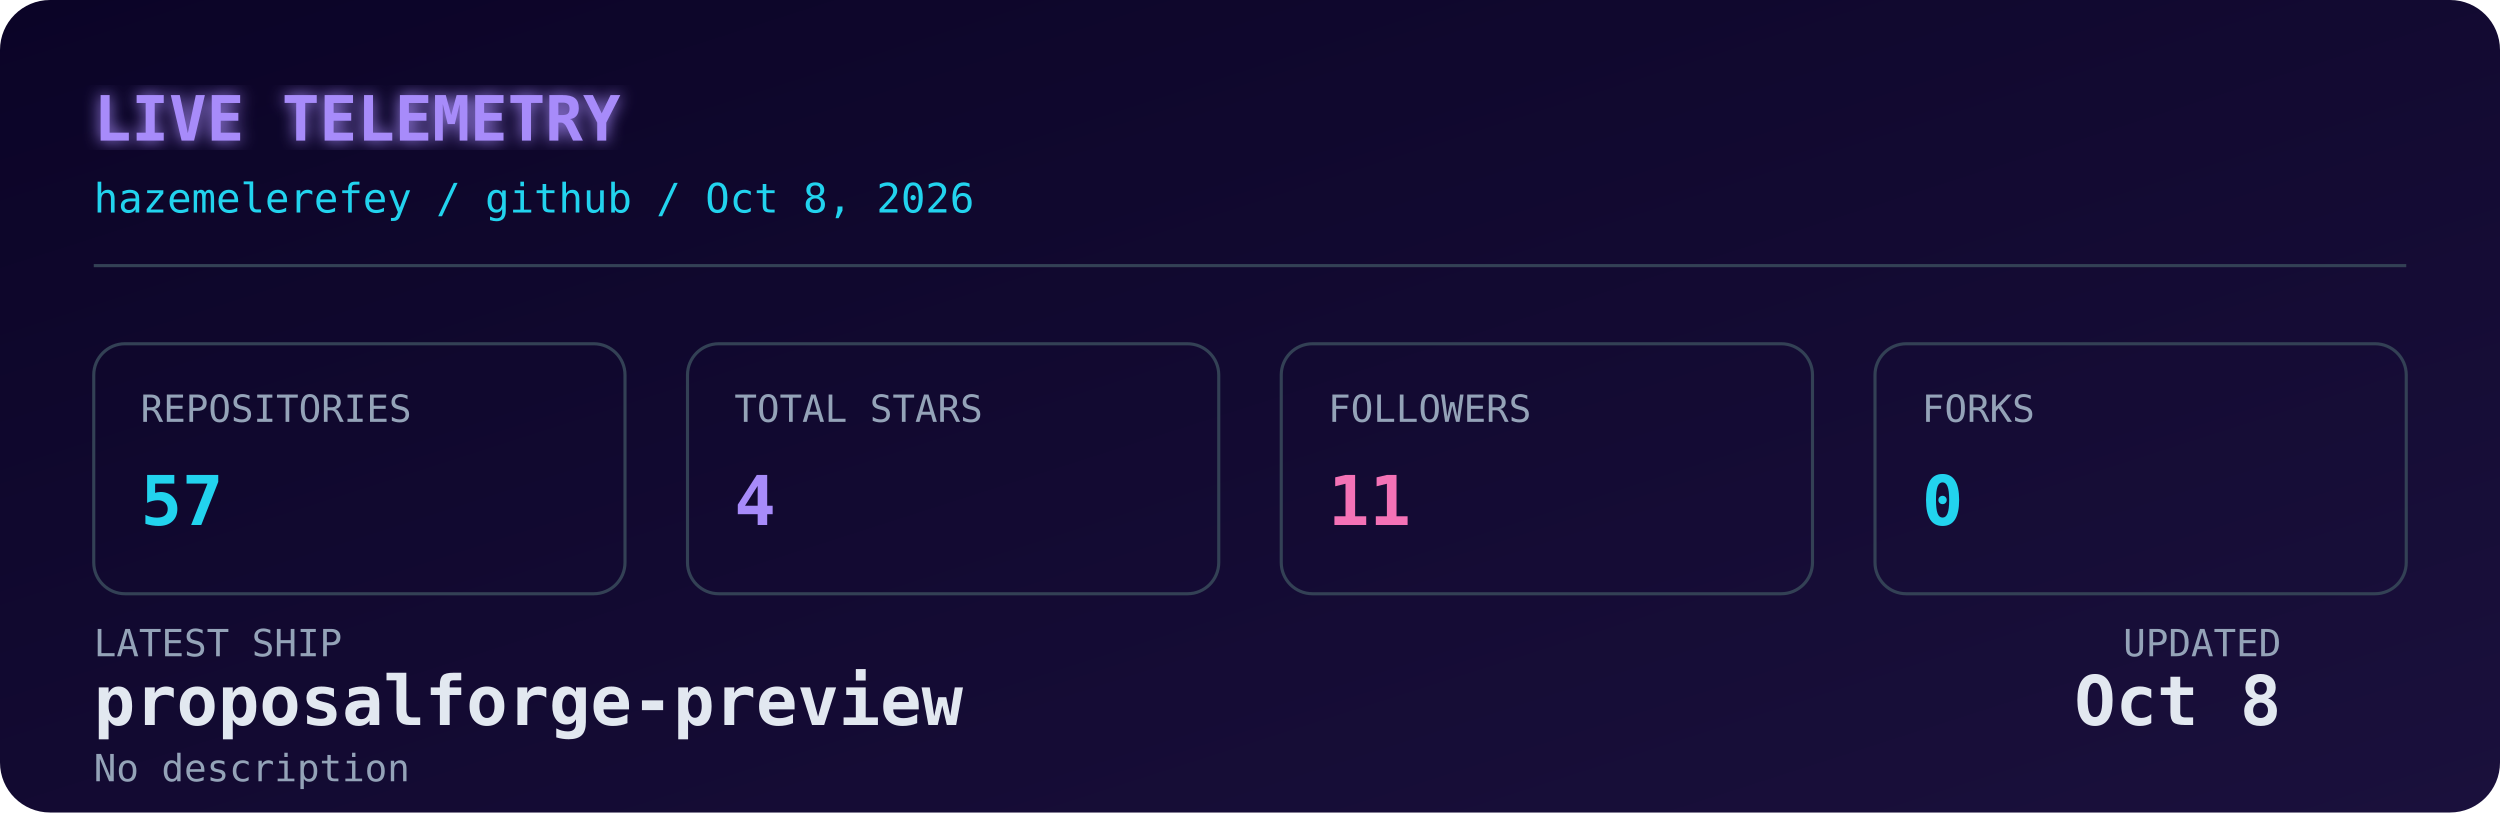
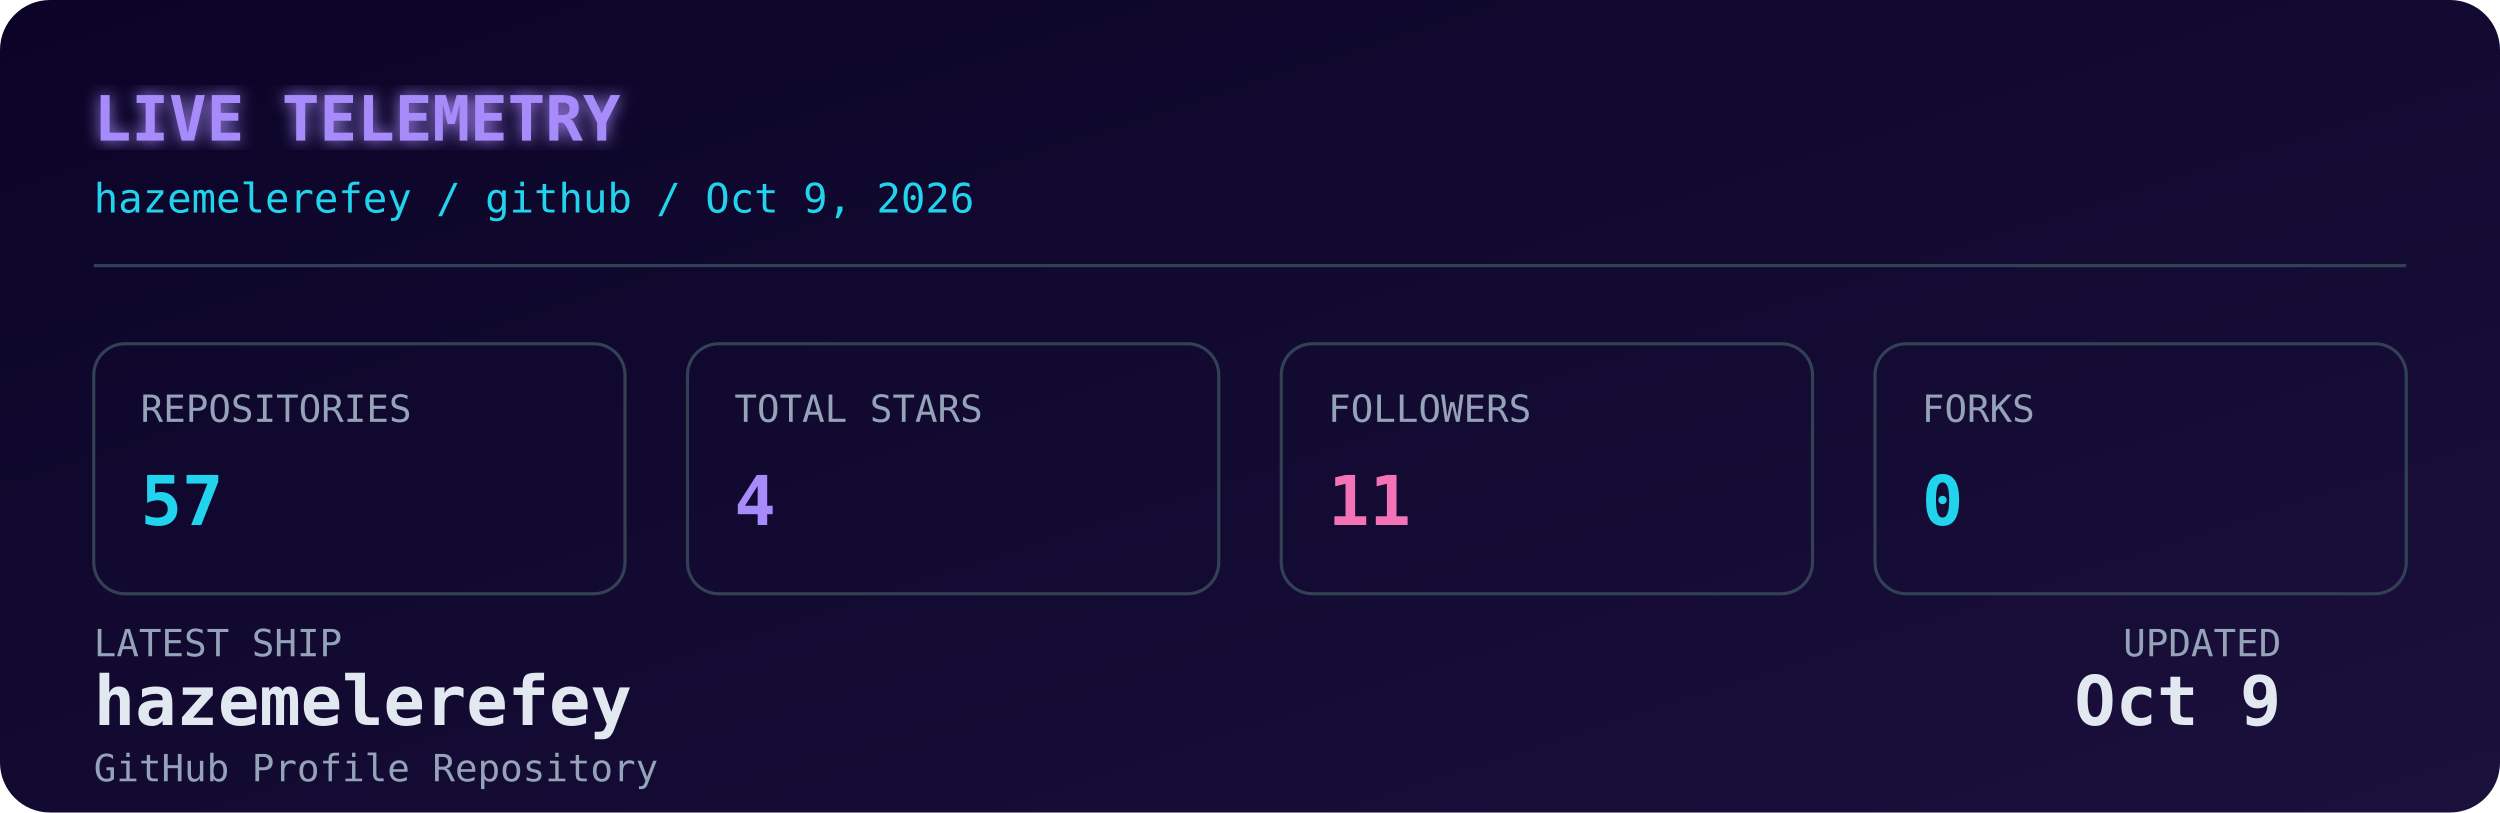
<svg xmlns="http://www.w3.org/2000/svg" width="800" height="260" viewBox="0 0 800 260" role="img" aria-label="Live GitHub dashboard for Hazem Elerefy">
  <defs>
    <linearGradient id="bg" x1="0" y1="0" x2="1" y2="1">
      <stop offset="0%" stop-color="#0b0427" />
      <stop offset="100%" stop-color="#1a103c" />
    </linearGradient>
    <filter id="glow" x="-20%" y="-20%" width="140%" height="140%">
      <feGaussianBlur stdDeviation="2.5" result="blur" />
      <feMerge>
        <feMergeNode in="blur" />
        <feMergeNode in="SourceGraphic" />
      </feMerge>
    </filter>
    <style>
      .mono { font-family: 'JetBrains Mono', 'SFMono-Regular', 'Fira Code', monospace; }
      .label { fill: #94a3b8; font-size: 12px; }
      .value { fill: #e2e8f0; font-size: 22px; font-weight: 700; }
      .accent { fill: #22d3ee; }
      .purple { fill: #a78bfa; }
      .pink { fill: #f472b6; }
      .title { fill: #a78bfa; font-size: 20px; font-weight: 700; }
      .subtitle { fill: #22d3ee; font-size: 13px; }
      .box { fill: none; stroke: #334155; stroke-width: 1; }
      @media (prefers-color-scheme: light) {
        .value { fill: #0f172a; }
        .label { fill: #475569; }
        .title { fill: #7c3aed; }
        .subtitle { fill: #0891b2; }
        .box { stroke: #cbd5e1; }
      }
    </style>
  </defs>
  <rect width="800" height="260" rx="16" fill="url(#bg)" />
  <text x="30" y="45" class="mono title" filter="url(#glow)">LIVE TELEMETRY</text>
-   <text x="30" y="68" class="mono subtitle">hazemelerefey / github / Oct 8, 2026</text>
+   <text x="30" y="68" class="mono subtitle">hazemelerefey / github / Oct 9, 2026</text>
  <line x1="30" y1="85" x2="770" y2="85" stroke="#334155" stroke-width="1" />
  <g transform="translate(30, 110)">
    <rect width="170" height="80" rx="10" class="box" />
    <text x="15" y="25" class="mono label">REPOSITORIES</text>
    <text x="15" y="58" class="mono value accent">57</text>
  </g>
  <g transform="translate(220, 110)">
    <rect width="170" height="80" rx="10" class="box" />
    <text x="15" y="25" class="mono label">TOTAL STARS</text>
    <text x="15" y="58" class="mono value purple">4</text>
  </g>
  <g transform="translate(410, 110)">
    <rect width="170" height="80" rx="10" class="box" />
    <text x="15" y="25" class="mono label">FOLLOWERS</text>
    <text x="15" y="58" class="mono value pink">11</text>
  </g>
  <g transform="translate(600, 110)">
    <rect width="170" height="80" rx="10" class="box" />
    <text x="15" y="25" class="mono label">FORKS</text>
    <text x="15" y="58" class="mono value accent">0</text>
  </g>
  <g transform="translate(30, 210)">
    <text x="0" y="0" class="mono label">LATEST SHIP</text>
-     <text x="0" y="22" class="mono value" font-size="15" fill="#e2e8f0">proposalforge-preview</text>
-     <text x="0" y="40" class="mono label" font-size="11">No description</text>
+     <text x="0" y="22" class="mono value" font-size="15" fill="#e2e8f0">hazemelerefey</text>
+     <text x="0" y="40" class="mono label" font-size="11">GitHub Profile Repository</text>
    <text x="700" y="0" class="mono label" text-anchor="end">UPDATED</text>
-     <text x="700" y="22" class="mono value" font-size="15" text-anchor="end" fill="#e2e8f0">Oct 8</text>
+     <text x="700" y="22" class="mono value" font-size="15" text-anchor="end" fill="#e2e8f0">Oct 9</text>
  </g>
</svg>
